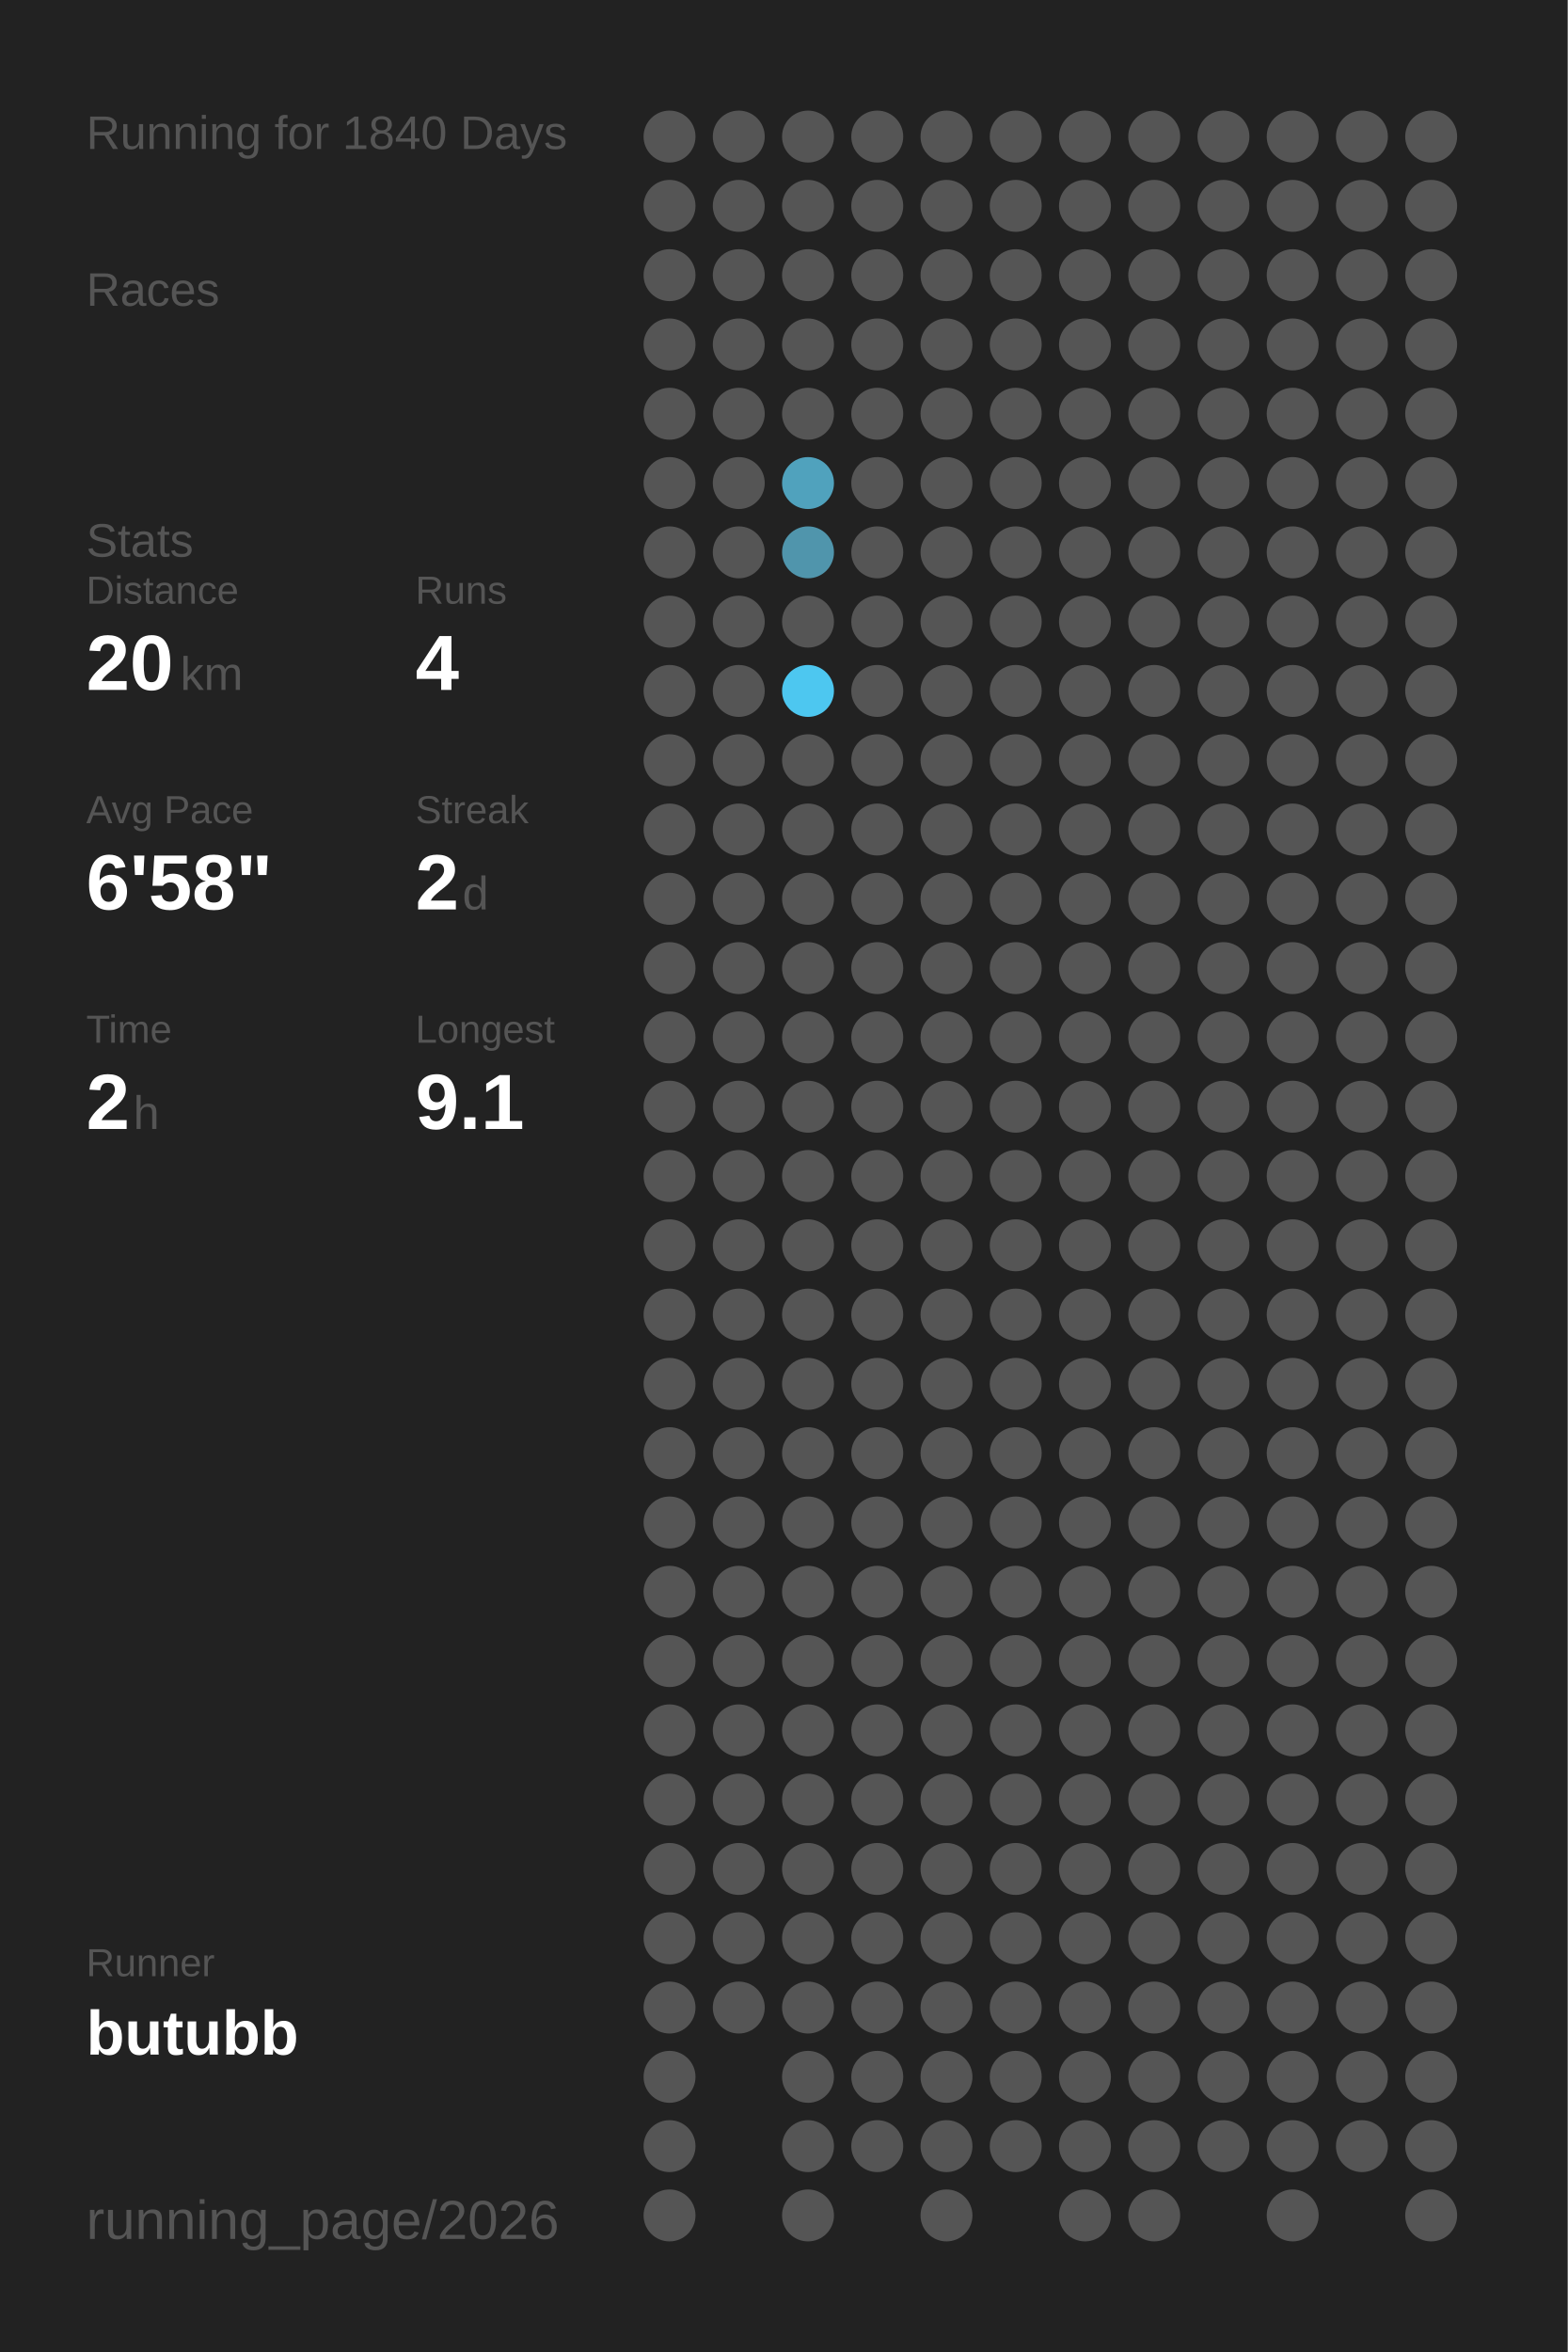
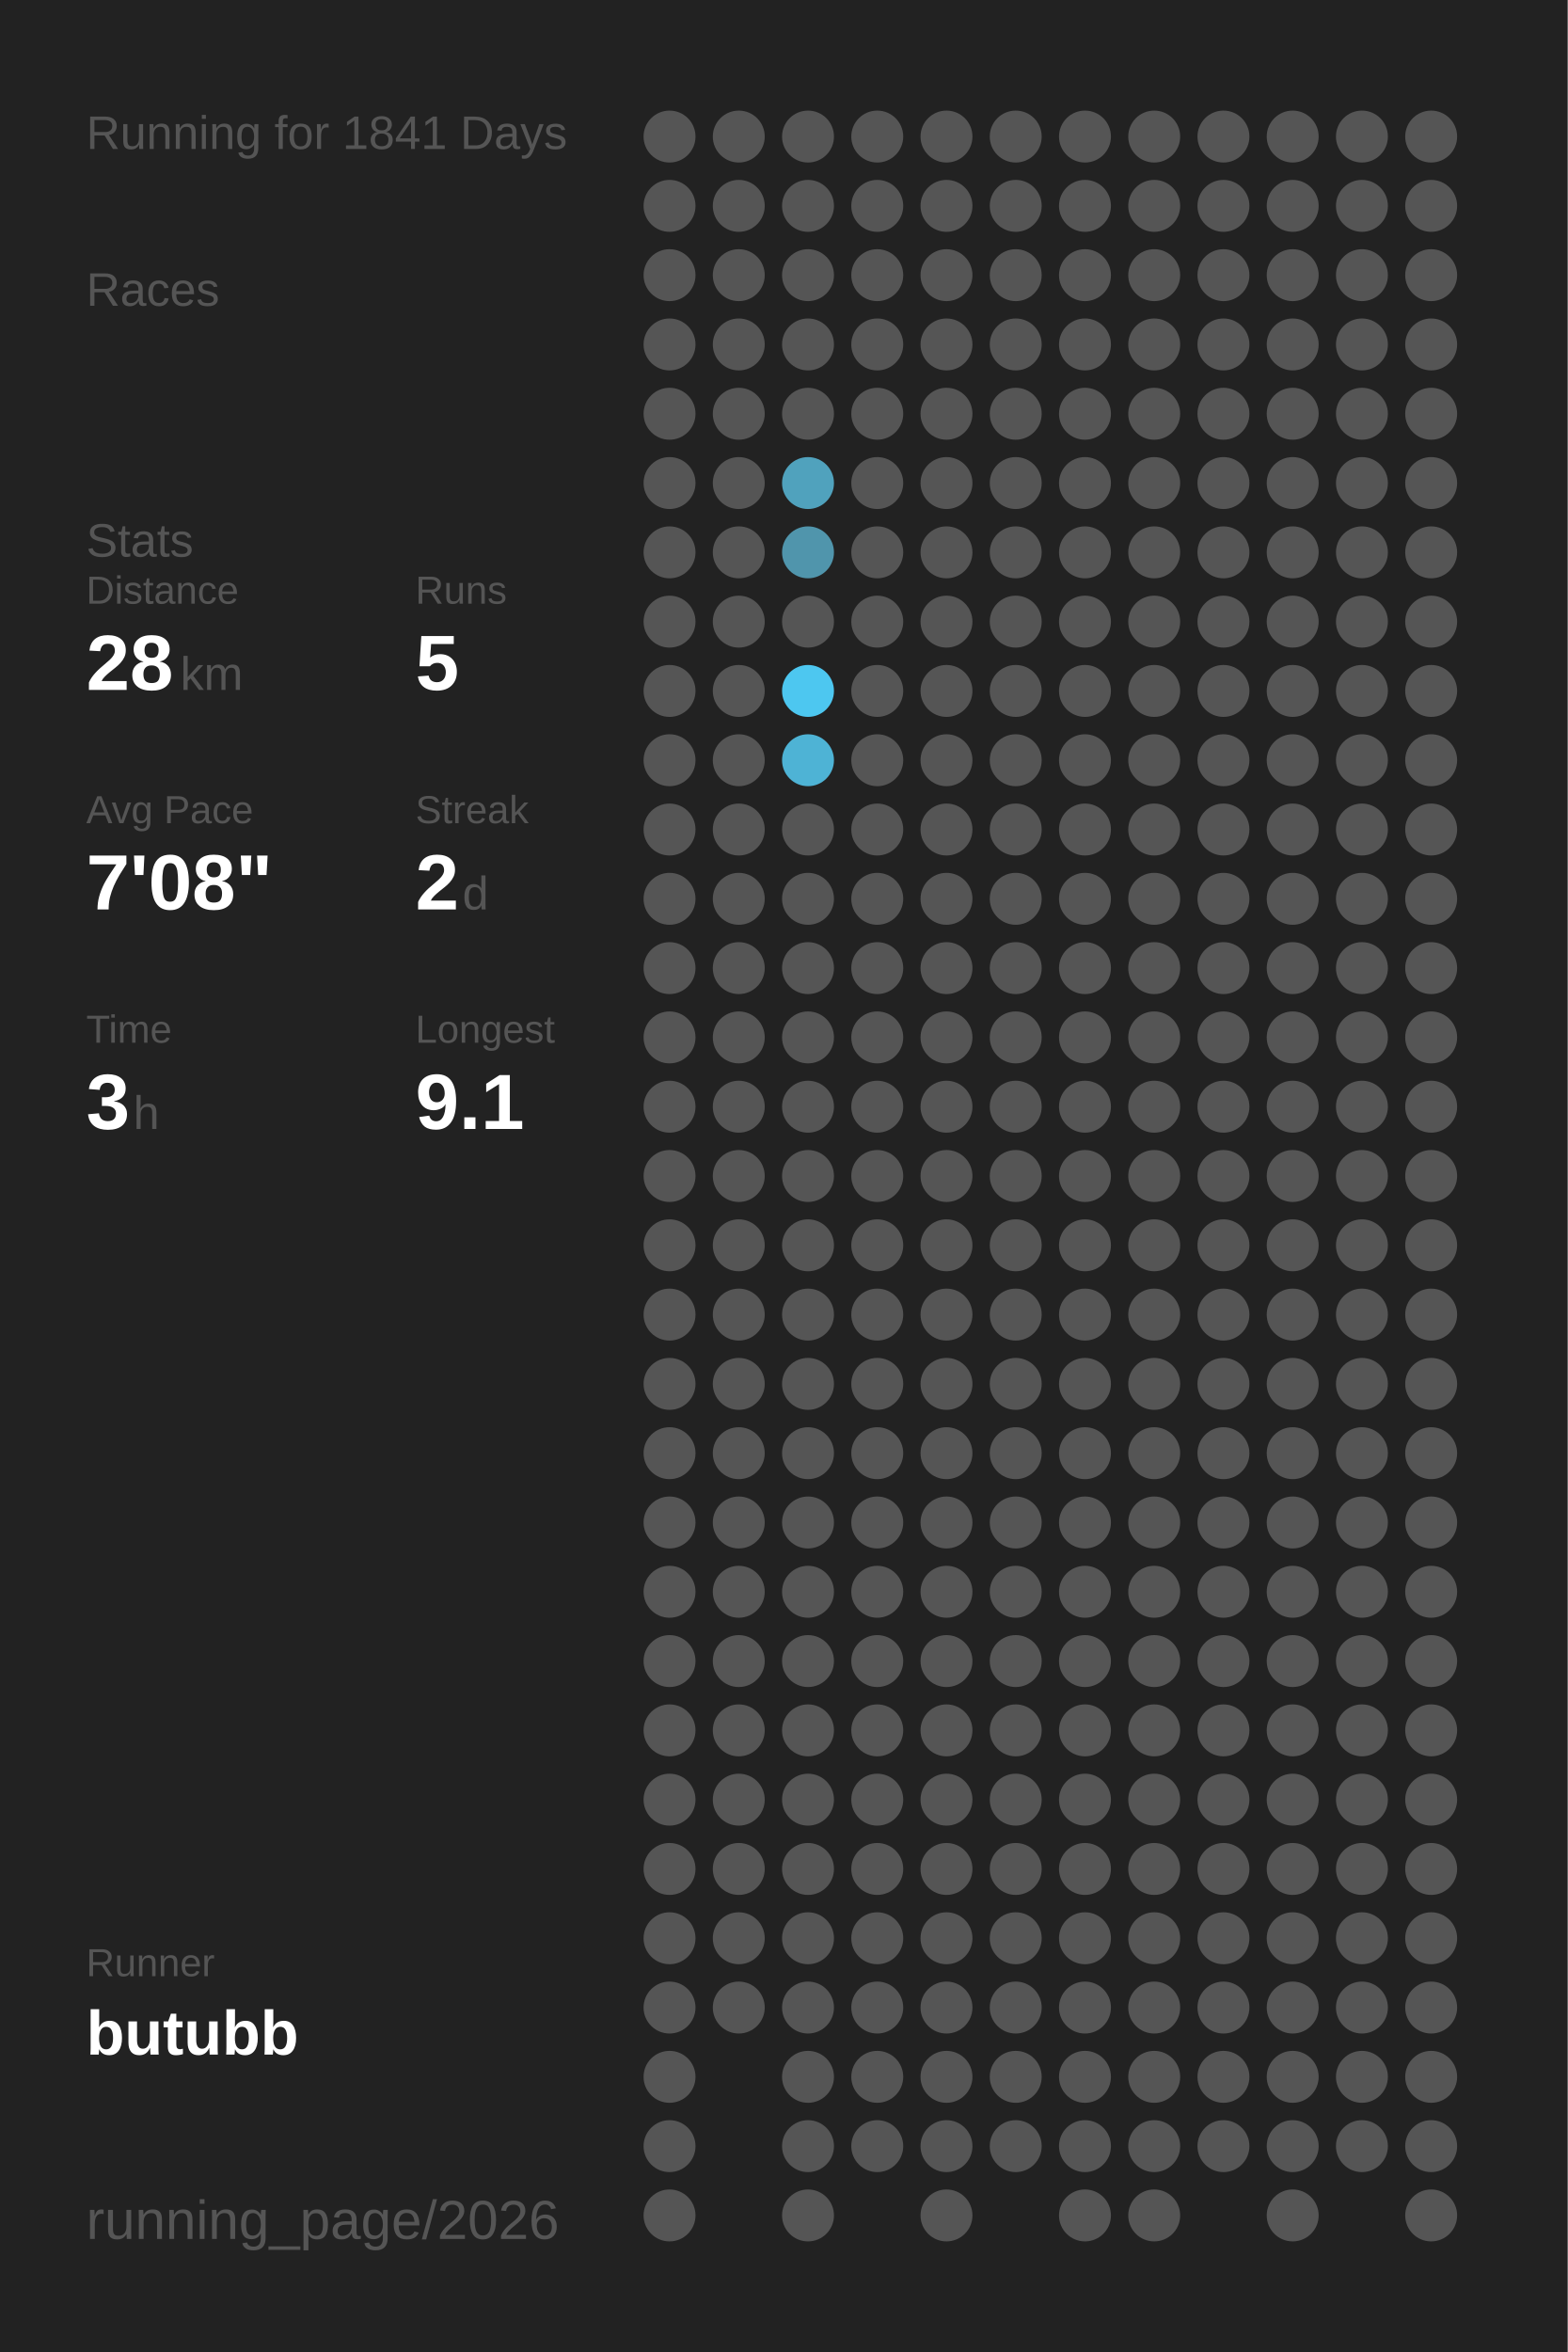
<svg xmlns="http://www.w3.org/2000/svg" baseProfile="full" height="300mm" version="1.1" viewBox="0,0,200,300" width="200mm">
  <defs />
  <rect fill="#222222" height="300" width="200" x="0" y="0" />
-   <text fill="#555555" style="font-size:6px; font-family:Arial;" x="11" y="19">Running for 1840 Days</text>
+   <text fill="#555555" style="font-size:6px; font-family:Arial;" x="11" y="19">Running for 1841 Days</text>
  <text fill="#555555" style="font-size:6px; font-family:Arial;" x="11" y="39">Races</text>
  <text fill="#555555" style="font-size:6px; font-family:Arial;" x="11" y="71">Stats</text>
  <text fill="#555555" style="font-size:5px; font-family:Arial;" x="11" y="77">Distance</text>
-   <text fill="#FFFFFF" style="font-size:10px; font-family:Arial; font-weight:bold;" x="11" y="88">20</text>
+   <text fill="#FFFFFF" style="font-size:10px; font-family:Arial; font-weight:bold;" x="11" y="88">28</text>
  <text fill="#555555" style="font-size:6px; font-family:Arial;" x="23" y="88">km</text>
  <text fill="#555555" style="font-size:5px; font-family:Arial;" x="53" y="77">Runs</text>
-   <text fill="#FFFFFF" style="font-size:10px; font-family:Arial; font-weight:bold;" x="53" y="88">4</text>
+   <text fill="#FFFFFF" style="font-size:10px; font-family:Arial; font-weight:bold;" x="53" y="88">5</text>
  <text fill="#555555" style="font-size:5px; font-family:Arial;" x="11" y="105">Avg Pace</text>
-   <text fill="#FFFFFF" style="font-size:10px; font-family:Arial; font-weight:bold;" x="11" y="116">6'58"</text>
+   <text fill="#FFFFFF" style="font-size:10px; font-family:Arial; font-weight:bold;" x="11" y="116">7'08"</text>
  <text fill="#555555" style="font-size:5px; font-family:Arial;" x="53" y="105">Streak</text>
  <text fill="#FFFFFF" style="font-size:10px; font-family:Arial; font-weight:bold;" x="53" y="116">2</text>
  <text fill="#555555" style="font-size:6px; font-family:Arial;" x="59" y="116">d</text>
  <text fill="#555555" style="font-size:5px; font-family:Arial;" x="11" y="133">Time</text>
-   <text fill="#FFFFFF" style="font-size:10px; font-family:Arial; font-weight:bold;" x="11" y="144">2</text>
+   <text fill="#FFFFFF" style="font-size:10px; font-family:Arial; font-weight:bold;" x="11" y="144">3</text>
  <text fill="#555555" style="font-size:6px; font-family:Arial;" x="17" y="144">h</text>
  <text fill="#555555" style="font-size:5px; font-family:Arial;" x="53" y="133">Longest</text>
  <text fill="#FFFFFF" style="font-size:10px; font-family:Arial; font-weight:bold;" x="53" y="144">9.1</text>
  <text fill="#555555" style="font-size:5px; font-family:Arial;" x="11" y="252.065">Runner</text>
  <text fill="#FFFFFF" style="font-size:8px; font-family:Arial; font-weight:bold;" x="11" y="262.065">butubb</text>
  <text fill="#555555" style="font-size:7px; font-family:Arial;" x="11" y="285.581">running_page/2026</text>
  <circle cx="85.417" cy="17.419" fill="#555555" r="3.312" />
  <circle cx="85.417" cy="26.258" fill="#555555" r="3.312" />
  <circle cx="85.417" cy="35.097" fill="#555555" r="3.312" />
  <circle cx="85.417" cy="43.935" fill="#555555" r="3.312" />
  <circle cx="85.417" cy="52.774" fill="#555555" r="3.312" />
  <circle cx="85.417" cy="61.613" fill="#555555" r="3.312" />
  <circle cx="85.417" cy="70.452" fill="#555555" r="3.312" />
  <circle cx="85.417" cy="79.29" fill="#555555" r="3.312" />
  <circle cx="85.417" cy="88.129" fill="#555555" r="3.312" />
  <circle cx="85.417" cy="96.968" fill="#555555" r="3.312" />
  <circle cx="85.417" cy="105.806" fill="#555555" r="3.312" />
  <circle cx="85.417" cy="114.645" fill="#555555" r="3.312" />
  <circle cx="85.417" cy="123.484" fill="#555555" r="3.312" />
  <circle cx="85.417" cy="132.323" fill="#555555" r="3.312" />
  <circle cx="85.417" cy="141.161" fill="#555555" r="3.312" />
  <circle cx="85.417" cy="150" fill="#555555" r="3.312" />
  <circle cx="85.417" cy="158.839" fill="#555555" r="3.312" />
  <circle cx="85.417" cy="167.677" fill="#555555" r="3.312" />
  <circle cx="85.417" cy="176.516" fill="#555555" r="3.312" />
  <circle cx="85.417" cy="185.355" fill="#555555" r="3.312" />
  <circle cx="85.417" cy="194.194" fill="#555555" r="3.312" />
  <circle cx="85.417" cy="203.032" fill="#555555" r="3.312" />
  <circle cx="85.417" cy="211.871" fill="#555555" r="3.312" />
  <circle cx="85.417" cy="220.71" fill="#555555" r="3.312" />
  <circle cx="85.417" cy="229.548" fill="#555555" r="3.312" />
  <circle cx="85.417" cy="238.387" fill="#555555" r="3.312" />
  <circle cx="85.417" cy="247.226" fill="#555555" r="3.312" />
  <circle cx="85.417" cy="256.065" fill="#555555" r="3.312" />
  <circle cx="85.417" cy="264.903" fill="#555555" r="3.312" />
  <circle cx="85.417" cy="273.742" fill="#555555" r="3.312" />
  <circle cx="85.417" cy="282.581" fill="#555555" r="3.312" />
  <circle cx="94.25" cy="17.419" fill="#555555" r="3.312" />
  <circle cx="94.25" cy="26.258" fill="#555555" r="3.312" />
  <circle cx="94.25" cy="35.097" fill="#555555" r="3.312" />
  <circle cx="94.25" cy="43.935" fill="#555555" r="3.312" />
  <circle cx="94.25" cy="52.774" fill="#555555" r="3.312" />
  <circle cx="94.25" cy="61.613" fill="#555555" r="3.312" />
  <circle cx="94.25" cy="70.452" fill="#555555" r="3.312" />
  <circle cx="94.25" cy="79.29" fill="#555555" r="3.312" />
  <circle cx="94.25" cy="88.129" fill="#555555" r="3.312" />
  <circle cx="94.25" cy="96.968" fill="#555555" r="3.312" />
  <circle cx="94.25" cy="105.806" fill="#555555" r="3.312" />
  <circle cx="94.25" cy="114.645" fill="#555555" r="3.312" />
  <circle cx="94.25" cy="123.484" fill="#555555" r="3.312" />
  <circle cx="94.25" cy="132.323" fill="#555555" r="3.312" />
  <circle cx="94.25" cy="141.161" fill="#555555" r="3.312" />
  <circle cx="94.25" cy="150" fill="#555555" r="3.312" />
  <circle cx="94.25" cy="158.839" fill="#555555" r="3.312" />
  <circle cx="94.25" cy="167.677" fill="#555555" r="3.312" />
  <circle cx="94.25" cy="176.516" fill="#555555" r="3.312" />
  <circle cx="94.25" cy="185.355" fill="#555555" r="3.312" />
  <circle cx="94.25" cy="194.194" fill="#555555" r="3.312" />
  <circle cx="94.25" cy="203.032" fill="#555555" r="3.312" />
  <circle cx="94.25" cy="211.871" fill="#555555" r="3.312" />
  <circle cx="94.25" cy="220.71" fill="#555555" r="3.312" />
  <circle cx="94.25" cy="229.548" fill="#555555" r="3.312" />
  <circle cx="94.25" cy="238.387" fill="#555555" r="3.312" />
  <circle cx="94.25" cy="247.226" fill="#555555" r="3.312" />
  <circle cx="94.25" cy="256.065" fill="#555555" r="3.312" />
  <circle cx="103.083" cy="17.419" fill="#555555" r="3.312" />
  <circle cx="103.083" cy="26.258" fill="#555555" r="3.312" />
  <circle cx="103.083" cy="35.097" fill="#555555" r="3.312" />
  <circle cx="103.083" cy="43.935" fill="#555555" r="3.312" />
  <circle cx="103.083" cy="52.774" fill="#555555" r="3.312" />
  <circle cx="103.083" cy="61.613" fill="#50a2bd" r="3.312" />
  <circle cx="103.083" cy="70.452" fill="#5095ac" r="3.312" />
  <circle cx="103.083" cy="79.29" fill="#555555" r="3.312" />
  <circle cx="103.083" cy="88.129" fill="#4dc7f0" r="3.312" />
-   <circle cx="103.083" cy="96.968" fill="#555555" r="3.312" />
+   <circle cx="103.083" cy="96.968" fill="#4eb3d5" r="3.312" />
  <circle cx="103.083" cy="105.806" fill="#555555" r="3.312" />
  <circle cx="103.083" cy="114.645" fill="#555555" r="3.312" />
  <circle cx="103.083" cy="123.484" fill="#555555" r="3.312" />
  <circle cx="103.083" cy="132.323" fill="#555555" r="3.312" />
  <circle cx="103.083" cy="141.161" fill="#555555" r="3.312" />
  <circle cx="103.083" cy="150" fill="#555555" r="3.312" />
  <circle cx="103.083" cy="158.839" fill="#555555" r="3.312" />
  <circle cx="103.083" cy="167.677" fill="#555555" r="3.312" />
  <circle cx="103.083" cy="176.516" fill="#555555" r="3.312" />
  <circle cx="103.083" cy="185.355" fill="#555555" r="3.312" />
  <circle cx="103.083" cy="194.194" fill="#555555" r="3.312" />
  <circle cx="103.083" cy="203.032" fill="#555555" r="3.312" />
  <circle cx="103.083" cy="211.871" fill="#555555" r="3.312" />
  <circle cx="103.083" cy="220.71" fill="#555555" r="3.312" />
  <circle cx="103.083" cy="229.548" fill="#555555" r="3.312" />
  <circle cx="103.083" cy="238.387" fill="#555555" r="3.312" />
  <circle cx="103.083" cy="247.226" fill="#555555" r="3.312" />
  <circle cx="103.083" cy="256.065" fill="#555555" r="3.312" />
  <circle cx="103.083" cy="264.903" fill="#555555" r="3.312" />
  <circle cx="103.083" cy="273.742" fill="#555555" r="3.312" />
  <circle cx="103.083" cy="282.581" fill="#555555" r="3.312" />
  <circle cx="111.917" cy="17.419" fill="#555555" r="3.312" />
  <circle cx="111.917" cy="26.258" fill="#555555" r="3.312" />
  <circle cx="111.917" cy="35.097" fill="#555555" r="3.312" />
  <circle cx="111.917" cy="43.935" fill="#555555" r="3.312" />
  <circle cx="111.917" cy="52.774" fill="#555555" r="3.312" />
  <circle cx="111.917" cy="61.613" fill="#555555" r="3.312" />
  <circle cx="111.917" cy="70.452" fill="#555555" r="3.312" />
  <circle cx="111.917" cy="79.29" fill="#555555" r="3.312" />
  <circle cx="111.917" cy="88.129" fill="#555555" r="3.312" />
  <circle cx="111.917" cy="96.968" fill="#555555" r="3.312" />
  <circle cx="111.917" cy="105.806" fill="#555555" r="3.312" />
  <circle cx="111.917" cy="114.645" fill="#555555" r="3.312" />
  <circle cx="111.917" cy="123.484" fill="#555555" r="3.312" />
  <circle cx="111.917" cy="132.323" fill="#555555" r="3.312" />
  <circle cx="111.917" cy="141.161" fill="#555555" r="3.312" />
  <circle cx="111.917" cy="150" fill="#555555" r="3.312" />
  <circle cx="111.917" cy="158.839" fill="#555555" r="3.312" />
  <circle cx="111.917" cy="167.677" fill="#555555" r="3.312" />
  <circle cx="111.917" cy="176.516" fill="#555555" r="3.312" />
  <circle cx="111.917" cy="185.355" fill="#555555" r="3.312" />
  <circle cx="111.917" cy="194.194" fill="#555555" r="3.312" />
  <circle cx="111.917" cy="203.032" fill="#555555" r="3.312" />
  <circle cx="111.917" cy="211.871" fill="#555555" r="3.312" />
  <circle cx="111.917" cy="220.71" fill="#555555" r="3.312" />
  <circle cx="111.917" cy="229.548" fill="#555555" r="3.312" />
  <circle cx="111.917" cy="238.387" fill="#555555" r="3.312" />
  <circle cx="111.917" cy="247.226" fill="#555555" r="3.312" />
  <circle cx="111.917" cy="256.065" fill="#555555" r="3.312" />
  <circle cx="111.917" cy="264.903" fill="#555555" r="3.312" />
  <circle cx="111.917" cy="273.742" fill="#555555" r="3.312" />
  <circle cx="120.75" cy="17.419" fill="#555555" r="3.312" />
  <circle cx="120.75" cy="26.258" fill="#555555" r="3.312" />
  <circle cx="120.75" cy="35.097" fill="#555555" r="3.312" />
  <circle cx="120.75" cy="43.935" fill="#555555" r="3.312" />
  <circle cx="120.75" cy="52.774" fill="#555555" r="3.312" />
  <circle cx="120.75" cy="61.613" fill="#555555" r="3.312" />
  <circle cx="120.75" cy="70.452" fill="#555555" r="3.312" />
  <circle cx="120.75" cy="79.29" fill="#555555" r="3.312" />
  <circle cx="120.75" cy="88.129" fill="#555555" r="3.312" />
  <circle cx="120.75" cy="96.968" fill="#555555" r="3.312" />
  <circle cx="120.75" cy="105.806" fill="#555555" r="3.312" />
  <circle cx="120.75" cy="114.645" fill="#555555" r="3.312" />
  <circle cx="120.75" cy="123.484" fill="#555555" r="3.312" />
  <circle cx="120.75" cy="132.323" fill="#555555" r="3.312" />
  <circle cx="120.75" cy="141.161" fill="#555555" r="3.312" />
  <circle cx="120.75" cy="150" fill="#555555" r="3.312" />
  <circle cx="120.75" cy="158.839" fill="#555555" r="3.312" />
  <circle cx="120.75" cy="167.677" fill="#555555" r="3.312" />
  <circle cx="120.75" cy="176.516" fill="#555555" r="3.312" />
  <circle cx="120.75" cy="185.355" fill="#555555" r="3.312" />
  <circle cx="120.75" cy="194.194" fill="#555555" r="3.312" />
  <circle cx="120.75" cy="203.032" fill="#555555" r="3.312" />
  <circle cx="120.75" cy="211.871" fill="#555555" r="3.312" />
  <circle cx="120.75" cy="220.71" fill="#555555" r="3.312" />
  <circle cx="120.75" cy="229.548" fill="#555555" r="3.312" />
  <circle cx="120.75" cy="238.387" fill="#555555" r="3.312" />
  <circle cx="120.75" cy="247.226" fill="#555555" r="3.312" />
  <circle cx="120.75" cy="256.065" fill="#555555" r="3.312" />
  <circle cx="120.75" cy="264.903" fill="#555555" r="3.312" />
  <circle cx="120.75" cy="273.742" fill="#555555" r="3.312" />
  <circle cx="120.75" cy="282.581" fill="#555555" r="3.312" />
  <circle cx="129.583" cy="17.419" fill="#555555" r="3.312" />
  <circle cx="129.583" cy="26.258" fill="#555555" r="3.312" />
  <circle cx="129.583" cy="35.097" fill="#555555" r="3.312" />
  <circle cx="129.583" cy="43.935" fill="#555555" r="3.312" />
  <circle cx="129.583" cy="52.774" fill="#555555" r="3.312" />
  <circle cx="129.583" cy="61.613" fill="#555555" r="3.312" />
  <circle cx="129.583" cy="70.452" fill="#555555" r="3.312" />
  <circle cx="129.583" cy="79.29" fill="#555555" r="3.312" />
  <circle cx="129.583" cy="88.129" fill="#555555" r="3.312" />
  <circle cx="129.583" cy="96.968" fill="#555555" r="3.312" />
  <circle cx="129.583" cy="105.806" fill="#555555" r="3.312" />
  <circle cx="129.583" cy="114.645" fill="#555555" r="3.312" />
  <circle cx="129.583" cy="123.484" fill="#555555" r="3.312" />
  <circle cx="129.583" cy="132.323" fill="#555555" r="3.312" />
  <circle cx="129.583" cy="141.161" fill="#555555" r="3.312" />
  <circle cx="129.583" cy="150" fill="#555555" r="3.312" />
  <circle cx="129.583" cy="158.839" fill="#555555" r="3.312" />
  <circle cx="129.583" cy="167.677" fill="#555555" r="3.312" />
  <circle cx="129.583" cy="176.516" fill="#555555" r="3.312" />
  <circle cx="129.583" cy="185.355" fill="#555555" r="3.312" />
  <circle cx="129.583" cy="194.194" fill="#555555" r="3.312" />
  <circle cx="129.583" cy="203.032" fill="#555555" r="3.312" />
  <circle cx="129.583" cy="211.871" fill="#555555" r="3.312" />
  <circle cx="129.583" cy="220.71" fill="#555555" r="3.312" />
  <circle cx="129.583" cy="229.548" fill="#555555" r="3.312" />
  <circle cx="129.583" cy="238.387" fill="#555555" r="3.312" />
  <circle cx="129.583" cy="247.226" fill="#555555" r="3.312" />
  <circle cx="129.583" cy="256.065" fill="#555555" r="3.312" />
  <circle cx="129.583" cy="264.903" fill="#555555" r="3.312" />
  <circle cx="129.583" cy="273.742" fill="#555555" r="3.312" />
  <circle cx="138.417" cy="17.419" fill="#555555" r="3.312" />
  <circle cx="138.417" cy="26.258" fill="#555555" r="3.312" />
  <circle cx="138.417" cy="35.097" fill="#555555" r="3.312" />
  <circle cx="138.417" cy="43.935" fill="#555555" r="3.312" />
  <circle cx="138.417" cy="52.774" fill="#555555" r="3.312" />
  <circle cx="138.417" cy="61.613" fill="#555555" r="3.312" />
  <circle cx="138.417" cy="70.452" fill="#555555" r="3.312" />
  <circle cx="138.417" cy="79.29" fill="#555555" r="3.312" />
  <circle cx="138.417" cy="88.129" fill="#555555" r="3.312" />
  <circle cx="138.417" cy="96.968" fill="#555555" r="3.312" />
  <circle cx="138.417" cy="105.806" fill="#555555" r="3.312" />
  <circle cx="138.417" cy="114.645" fill="#555555" r="3.312" />
  <circle cx="138.417" cy="123.484" fill="#555555" r="3.312" />
  <circle cx="138.417" cy="132.323" fill="#555555" r="3.312" />
  <circle cx="138.417" cy="141.161" fill="#555555" r="3.312" />
  <circle cx="138.417" cy="150" fill="#555555" r="3.312" />
  <circle cx="138.417" cy="158.839" fill="#555555" r="3.312" />
  <circle cx="138.417" cy="167.677" fill="#555555" r="3.312" />
  <circle cx="138.417" cy="176.516" fill="#555555" r="3.312" />
  <circle cx="138.417" cy="185.355" fill="#555555" r="3.312" />
  <circle cx="138.417" cy="194.194" fill="#555555" r="3.312" />
  <circle cx="138.417" cy="203.032" fill="#555555" r="3.312" />
  <circle cx="138.417" cy="211.871" fill="#555555" r="3.312" />
  <circle cx="138.417" cy="220.71" fill="#555555" r="3.312" />
  <circle cx="138.417" cy="229.548" fill="#555555" r="3.312" />
  <circle cx="138.417" cy="238.387" fill="#555555" r="3.312" />
  <circle cx="138.417" cy="247.226" fill="#555555" r="3.312" />
  <circle cx="138.417" cy="256.065" fill="#555555" r="3.312" />
  <circle cx="138.417" cy="264.903" fill="#555555" r="3.312" />
  <circle cx="138.417" cy="273.742" fill="#555555" r="3.312" />
  <circle cx="138.417" cy="282.581" fill="#555555" r="3.312" />
  <circle cx="147.25" cy="17.419" fill="#555555" r="3.312" />
  <circle cx="147.25" cy="26.258" fill="#555555" r="3.312" />
  <circle cx="147.25" cy="35.097" fill="#555555" r="3.312" />
  <circle cx="147.25" cy="43.935" fill="#555555" r="3.312" />
  <circle cx="147.25" cy="52.774" fill="#555555" r="3.312" />
  <circle cx="147.25" cy="61.613" fill="#555555" r="3.312" />
  <circle cx="147.25" cy="70.452" fill="#555555" r="3.312" />
  <circle cx="147.25" cy="79.29" fill="#555555" r="3.312" />
  <circle cx="147.25" cy="88.129" fill="#555555" r="3.312" />
  <circle cx="147.25" cy="96.968" fill="#555555" r="3.312" />
  <circle cx="147.25" cy="105.806" fill="#555555" r="3.312" />
  <circle cx="147.25" cy="114.645" fill="#555555" r="3.312" />
  <circle cx="147.25" cy="123.484" fill="#555555" r="3.312" />
  <circle cx="147.25" cy="132.323" fill="#555555" r="3.312" />
  <circle cx="147.25" cy="141.161" fill="#555555" r="3.312" />
  <circle cx="147.25" cy="150" fill="#555555" r="3.312" />
  <circle cx="147.25" cy="158.839" fill="#555555" r="3.312" />
  <circle cx="147.25" cy="167.677" fill="#555555" r="3.312" />
  <circle cx="147.25" cy="176.516" fill="#555555" r="3.312" />
  <circle cx="147.25" cy="185.355" fill="#555555" r="3.312" />
  <circle cx="147.25" cy="194.194" fill="#555555" r="3.312" />
  <circle cx="147.25" cy="203.032" fill="#555555" r="3.312" />
  <circle cx="147.25" cy="211.871" fill="#555555" r="3.312" />
  <circle cx="147.25" cy="220.71" fill="#555555" r="3.312" />
  <circle cx="147.25" cy="229.548" fill="#555555" r="3.312" />
  <circle cx="147.25" cy="238.387" fill="#555555" r="3.312" />
  <circle cx="147.25" cy="247.226" fill="#555555" r="3.312" />
  <circle cx="147.25" cy="256.065" fill="#555555" r="3.312" />
  <circle cx="147.25" cy="264.903" fill="#555555" r="3.312" />
  <circle cx="147.25" cy="273.742" fill="#555555" r="3.312" />
  <circle cx="147.25" cy="282.581" fill="#555555" r="3.312" />
  <circle cx="156.083" cy="17.419" fill="#555555" r="3.312" />
  <circle cx="156.083" cy="26.258" fill="#555555" r="3.312" />
  <circle cx="156.083" cy="35.097" fill="#555555" r="3.312" />
  <circle cx="156.083" cy="43.935" fill="#555555" r="3.312" />
  <circle cx="156.083" cy="52.774" fill="#555555" r="3.312" />
  <circle cx="156.083" cy="61.613" fill="#555555" r="3.312" />
  <circle cx="156.083" cy="70.452" fill="#555555" r="3.312" />
  <circle cx="156.083" cy="79.29" fill="#555555" r="3.312" />
  <circle cx="156.083" cy="88.129" fill="#555555" r="3.312" />
  <circle cx="156.083" cy="96.968" fill="#555555" r="3.312" />
  <circle cx="156.083" cy="105.806" fill="#555555" r="3.312" />
  <circle cx="156.083" cy="114.645" fill="#555555" r="3.312" />
  <circle cx="156.083" cy="123.484" fill="#555555" r="3.312" />
  <circle cx="156.083" cy="132.323" fill="#555555" r="3.312" />
  <circle cx="156.083" cy="141.161" fill="#555555" r="3.312" />
  <circle cx="156.083" cy="150" fill="#555555" r="3.312" />
  <circle cx="156.083" cy="158.839" fill="#555555" r="3.312" />
  <circle cx="156.083" cy="167.677" fill="#555555" r="3.312" />
  <circle cx="156.083" cy="176.516" fill="#555555" r="3.312" />
  <circle cx="156.083" cy="185.355" fill="#555555" r="3.312" />
  <circle cx="156.083" cy="194.194" fill="#555555" r="3.312" />
  <circle cx="156.083" cy="203.032" fill="#555555" r="3.312" />
  <circle cx="156.083" cy="211.871" fill="#555555" r="3.312" />
  <circle cx="156.083" cy="220.71" fill="#555555" r="3.312" />
  <circle cx="156.083" cy="229.548" fill="#555555" r="3.312" />
  <circle cx="156.083" cy="238.387" fill="#555555" r="3.312" />
  <circle cx="156.083" cy="247.226" fill="#555555" r="3.312" />
  <circle cx="156.083" cy="256.065" fill="#555555" r="3.312" />
  <circle cx="156.083" cy="264.903" fill="#555555" r="3.312" />
  <circle cx="156.083" cy="273.742" fill="#555555" r="3.312" />
  <circle cx="164.917" cy="17.419" fill="#555555" r="3.312" />
  <circle cx="164.917" cy="26.258" fill="#555555" r="3.312" />
  <circle cx="164.917" cy="35.097" fill="#555555" r="3.312" />
  <circle cx="164.917" cy="43.935" fill="#555555" r="3.312" />
  <circle cx="164.917" cy="52.774" fill="#555555" r="3.312" />
  <circle cx="164.917" cy="61.613" fill="#555555" r="3.312" />
  <circle cx="164.917" cy="70.452" fill="#555555" r="3.312" />
  <circle cx="164.917" cy="79.29" fill="#555555" r="3.312" />
  <circle cx="164.917" cy="88.129" fill="#555555" r="3.312" />
  <circle cx="164.917" cy="96.968" fill="#555555" r="3.312" />
  <circle cx="164.917" cy="105.806" fill="#555555" r="3.312" />
  <circle cx="164.917" cy="114.645" fill="#555555" r="3.312" />
  <circle cx="164.917" cy="123.484" fill="#555555" r="3.312" />
  <circle cx="164.917" cy="132.323" fill="#555555" r="3.312" />
  <circle cx="164.917" cy="141.161" fill="#555555" r="3.312" />
  <circle cx="164.917" cy="150" fill="#555555" r="3.312" />
  <circle cx="164.917" cy="158.839" fill="#555555" r="3.312" />
  <circle cx="164.917" cy="167.677" fill="#555555" r="3.312" />
  <circle cx="164.917" cy="176.516" fill="#555555" r="3.312" />
  <circle cx="164.917" cy="185.355" fill="#555555" r="3.312" />
  <circle cx="164.917" cy="194.194" fill="#555555" r="3.312" />
  <circle cx="164.917" cy="203.032" fill="#555555" r="3.312" />
  <circle cx="164.917" cy="211.871" fill="#555555" r="3.312" />
  <circle cx="164.917" cy="220.71" fill="#555555" r="3.312" />
  <circle cx="164.917" cy="229.548" fill="#555555" r="3.312" />
  <circle cx="164.917" cy="238.387" fill="#555555" r="3.312" />
  <circle cx="164.917" cy="247.226" fill="#555555" r="3.312" />
  <circle cx="164.917" cy="256.065" fill="#555555" r="3.312" />
  <circle cx="164.917" cy="264.903" fill="#555555" r="3.312" />
  <circle cx="164.917" cy="273.742" fill="#555555" r="3.312" />
  <circle cx="164.917" cy="282.581" fill="#555555" r="3.312" />
  <circle cx="173.75" cy="17.419" fill="#555555" r="3.312" />
  <circle cx="173.75" cy="26.258" fill="#555555" r="3.312" />
  <circle cx="173.75" cy="35.097" fill="#555555" r="3.312" />
  <circle cx="173.75" cy="43.935" fill="#555555" r="3.312" />
  <circle cx="173.75" cy="52.774" fill="#555555" r="3.312" />
  <circle cx="173.75" cy="61.613" fill="#555555" r="3.312" />
  <circle cx="173.75" cy="70.452" fill="#555555" r="3.312" />
  <circle cx="173.75" cy="79.29" fill="#555555" r="3.312" />
  <circle cx="173.75" cy="88.129" fill="#555555" r="3.312" />
  <circle cx="173.75" cy="96.968" fill="#555555" r="3.312" />
  <circle cx="173.75" cy="105.806" fill="#555555" r="3.312" />
  <circle cx="173.75" cy="114.645" fill="#555555" r="3.312" />
  <circle cx="173.75" cy="123.484" fill="#555555" r="3.312" />
  <circle cx="173.75" cy="132.323" fill="#555555" r="3.312" />
  <circle cx="173.75" cy="141.161" fill="#555555" r="3.312" />
  <circle cx="173.75" cy="150" fill="#555555" r="3.312" />
  <circle cx="173.75" cy="158.839" fill="#555555" r="3.312" />
  <circle cx="173.75" cy="167.677" fill="#555555" r="3.312" />
  <circle cx="173.75" cy="176.516" fill="#555555" r="3.312" />
  <circle cx="173.75" cy="185.355" fill="#555555" r="3.312" />
  <circle cx="173.75" cy="194.194" fill="#555555" r="3.312" />
  <circle cx="173.75" cy="203.032" fill="#555555" r="3.312" />
  <circle cx="173.75" cy="211.871" fill="#555555" r="3.312" />
  <circle cx="173.75" cy="220.71" fill="#555555" r="3.312" />
  <circle cx="173.75" cy="229.548" fill="#555555" r="3.312" />
  <circle cx="173.75" cy="238.387" fill="#555555" r="3.312" />
  <circle cx="173.75" cy="247.226" fill="#555555" r="3.312" />
  <circle cx="173.75" cy="256.065" fill="#555555" r="3.312" />
  <circle cx="173.75" cy="264.903" fill="#555555" r="3.312" />
  <circle cx="173.75" cy="273.742" fill="#555555" r="3.312" />
  <circle cx="182.583" cy="17.419" fill="#555555" r="3.312" />
  <circle cx="182.583" cy="26.258" fill="#555555" r="3.312" />
  <circle cx="182.583" cy="35.097" fill="#555555" r="3.312" />
  <circle cx="182.583" cy="43.935" fill="#555555" r="3.312" />
  <circle cx="182.583" cy="52.774" fill="#555555" r="3.312" />
  <circle cx="182.583" cy="61.613" fill="#555555" r="3.312" />
  <circle cx="182.583" cy="70.452" fill="#555555" r="3.312" />
  <circle cx="182.583" cy="79.29" fill="#555555" r="3.312" />
  <circle cx="182.583" cy="88.129" fill="#555555" r="3.312" />
  <circle cx="182.583" cy="96.968" fill="#555555" r="3.312" />
  <circle cx="182.583" cy="105.806" fill="#555555" r="3.312" />
  <circle cx="182.583" cy="114.645" fill="#555555" r="3.312" />
  <circle cx="182.583" cy="123.484" fill="#555555" r="3.312" />
  <circle cx="182.583" cy="132.323" fill="#555555" r="3.312" />
  <circle cx="182.583" cy="141.161" fill="#555555" r="3.312" />
  <circle cx="182.583" cy="150" fill="#555555" r="3.312" />
  <circle cx="182.583" cy="158.839" fill="#555555" r="3.312" />
  <circle cx="182.583" cy="167.677" fill="#555555" r="3.312" />
  <circle cx="182.583" cy="176.516" fill="#555555" r="3.312" />
  <circle cx="182.583" cy="185.355" fill="#555555" r="3.312" />
  <circle cx="182.583" cy="194.194" fill="#555555" r="3.312" />
  <circle cx="182.583" cy="203.032" fill="#555555" r="3.312" />
  <circle cx="182.583" cy="211.871" fill="#555555" r="3.312" />
  <circle cx="182.583" cy="220.71" fill="#555555" r="3.312" />
  <circle cx="182.583" cy="229.548" fill="#555555" r="3.312" />
  <circle cx="182.583" cy="238.387" fill="#555555" r="3.312" />
  <circle cx="182.583" cy="247.226" fill="#555555" r="3.312" />
  <circle cx="182.583" cy="256.065" fill="#555555" r="3.312" />
  <circle cx="182.583" cy="264.903" fill="#555555" r="3.312" />
  <circle cx="182.583" cy="273.742" fill="#555555" r="3.312" />
  <circle cx="182.583" cy="282.581" fill="#555555" r="3.312" />
</svg>
